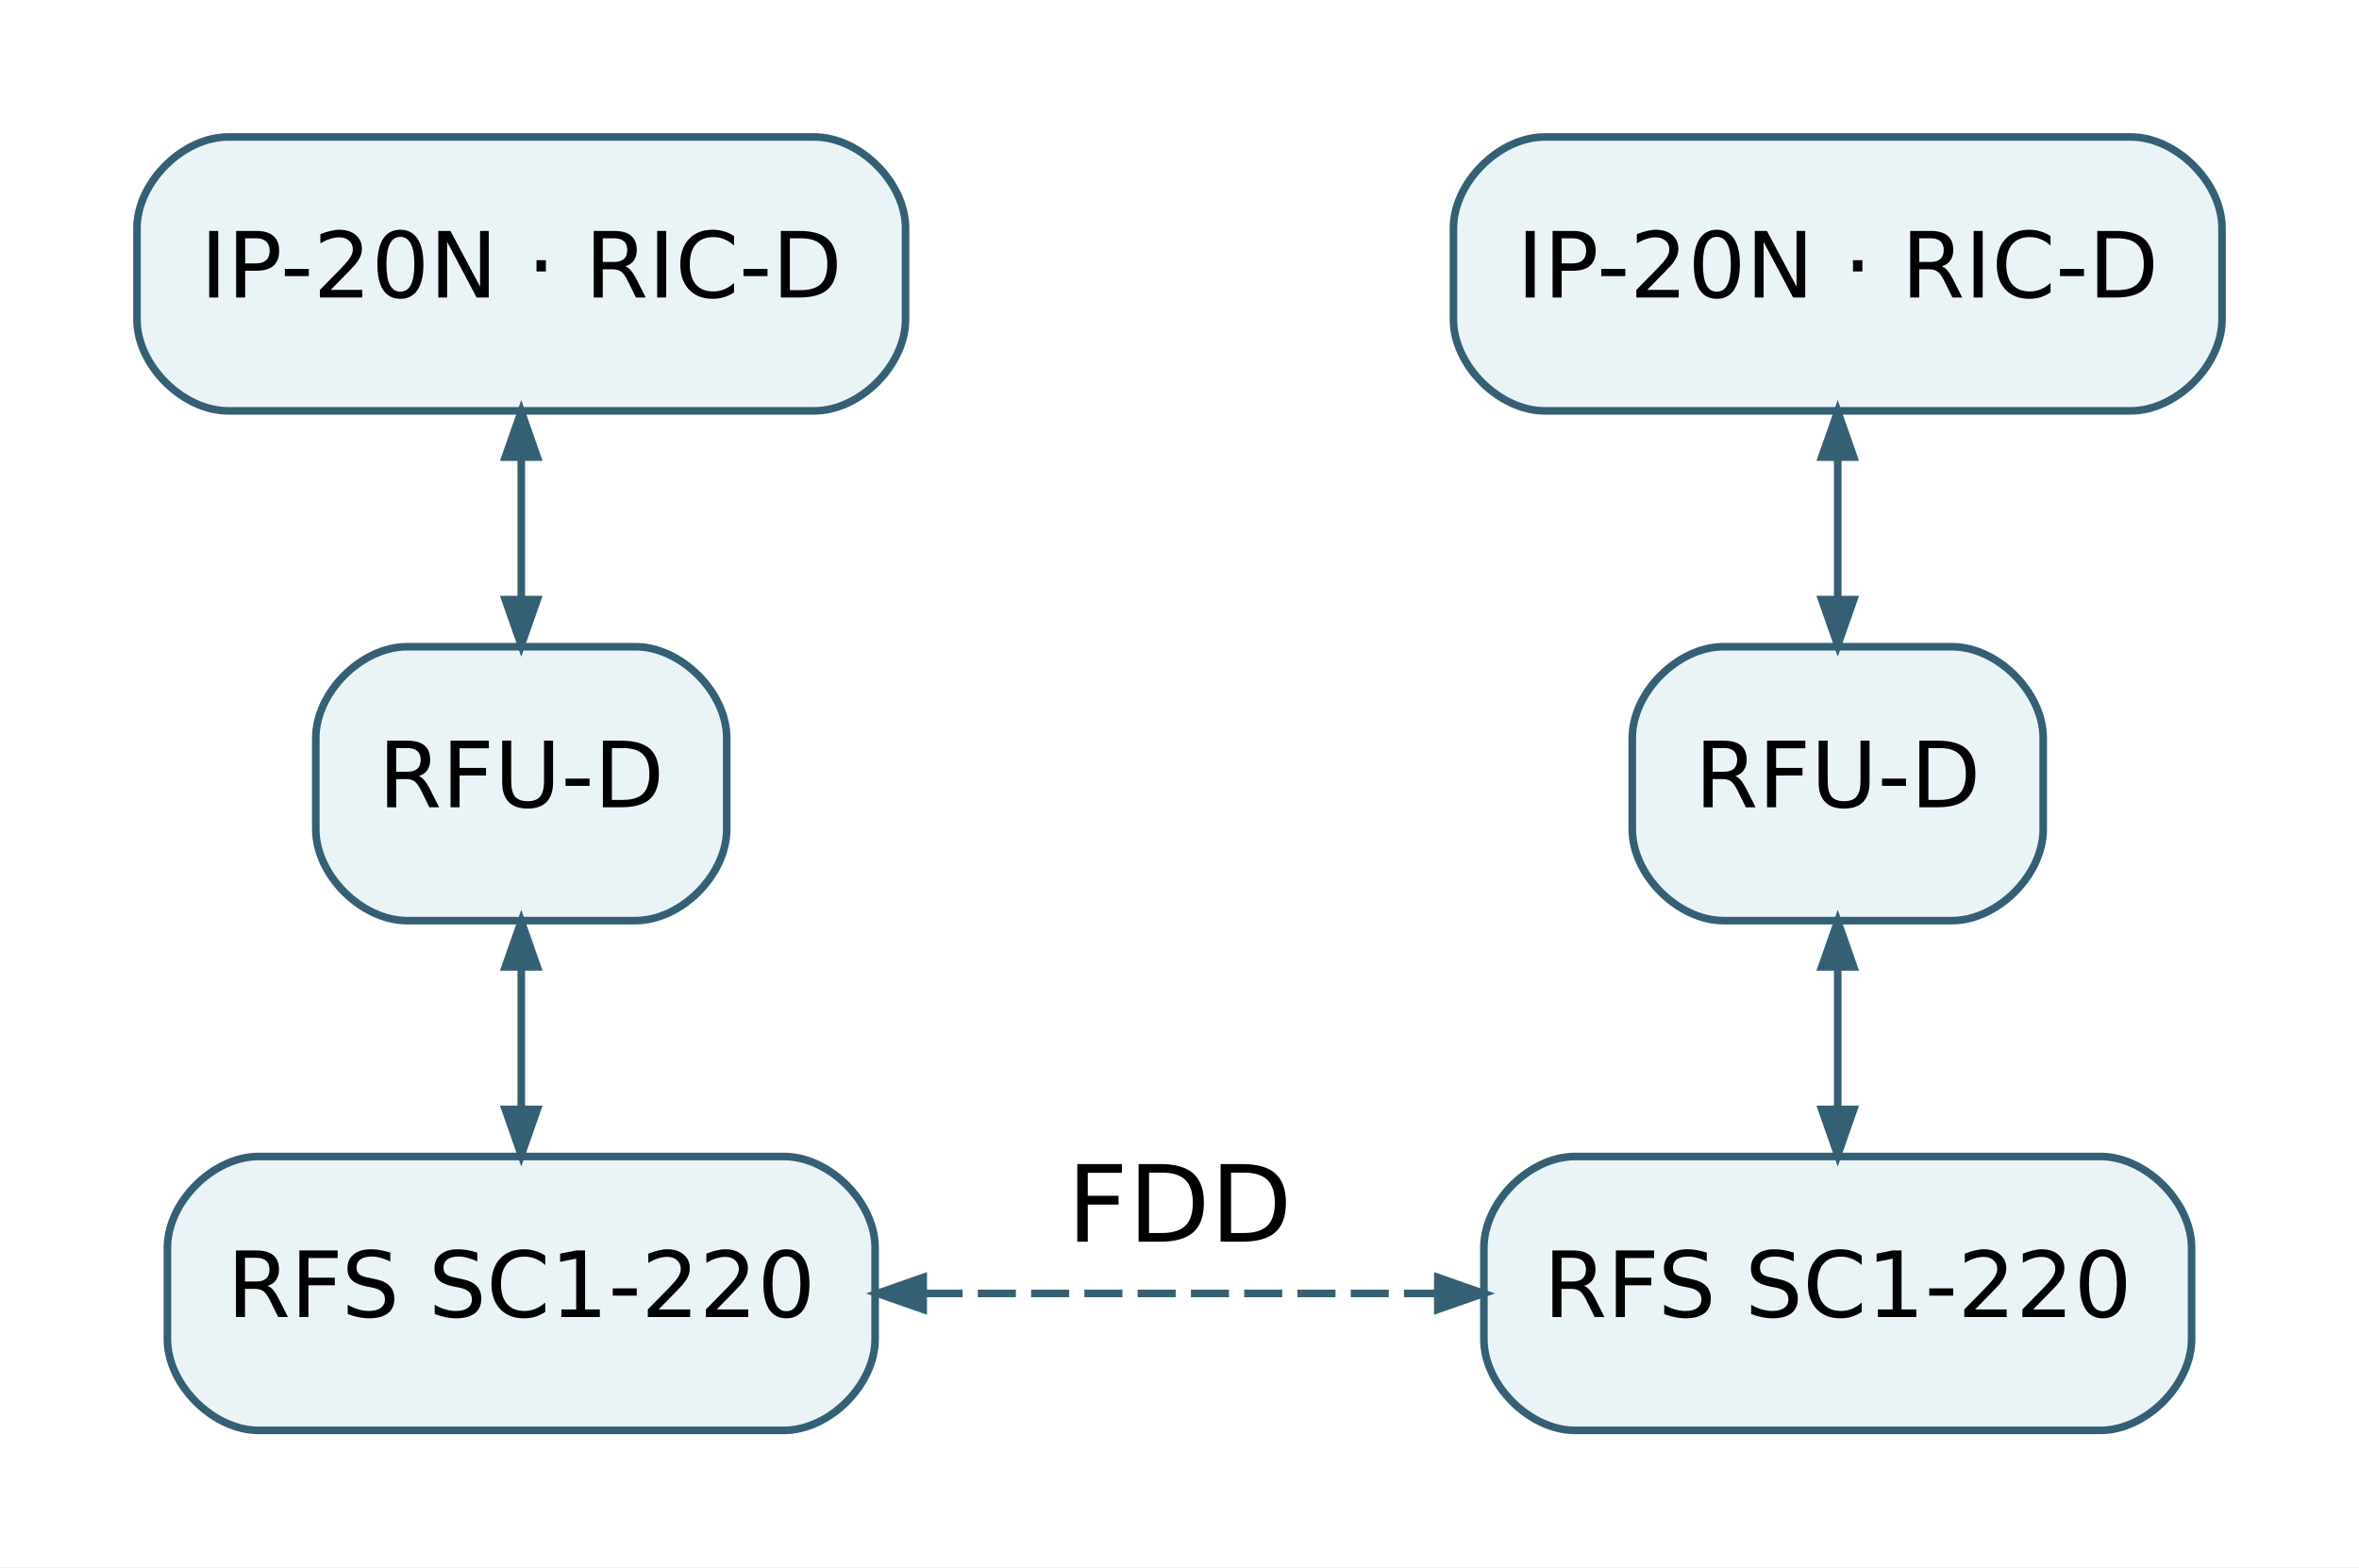
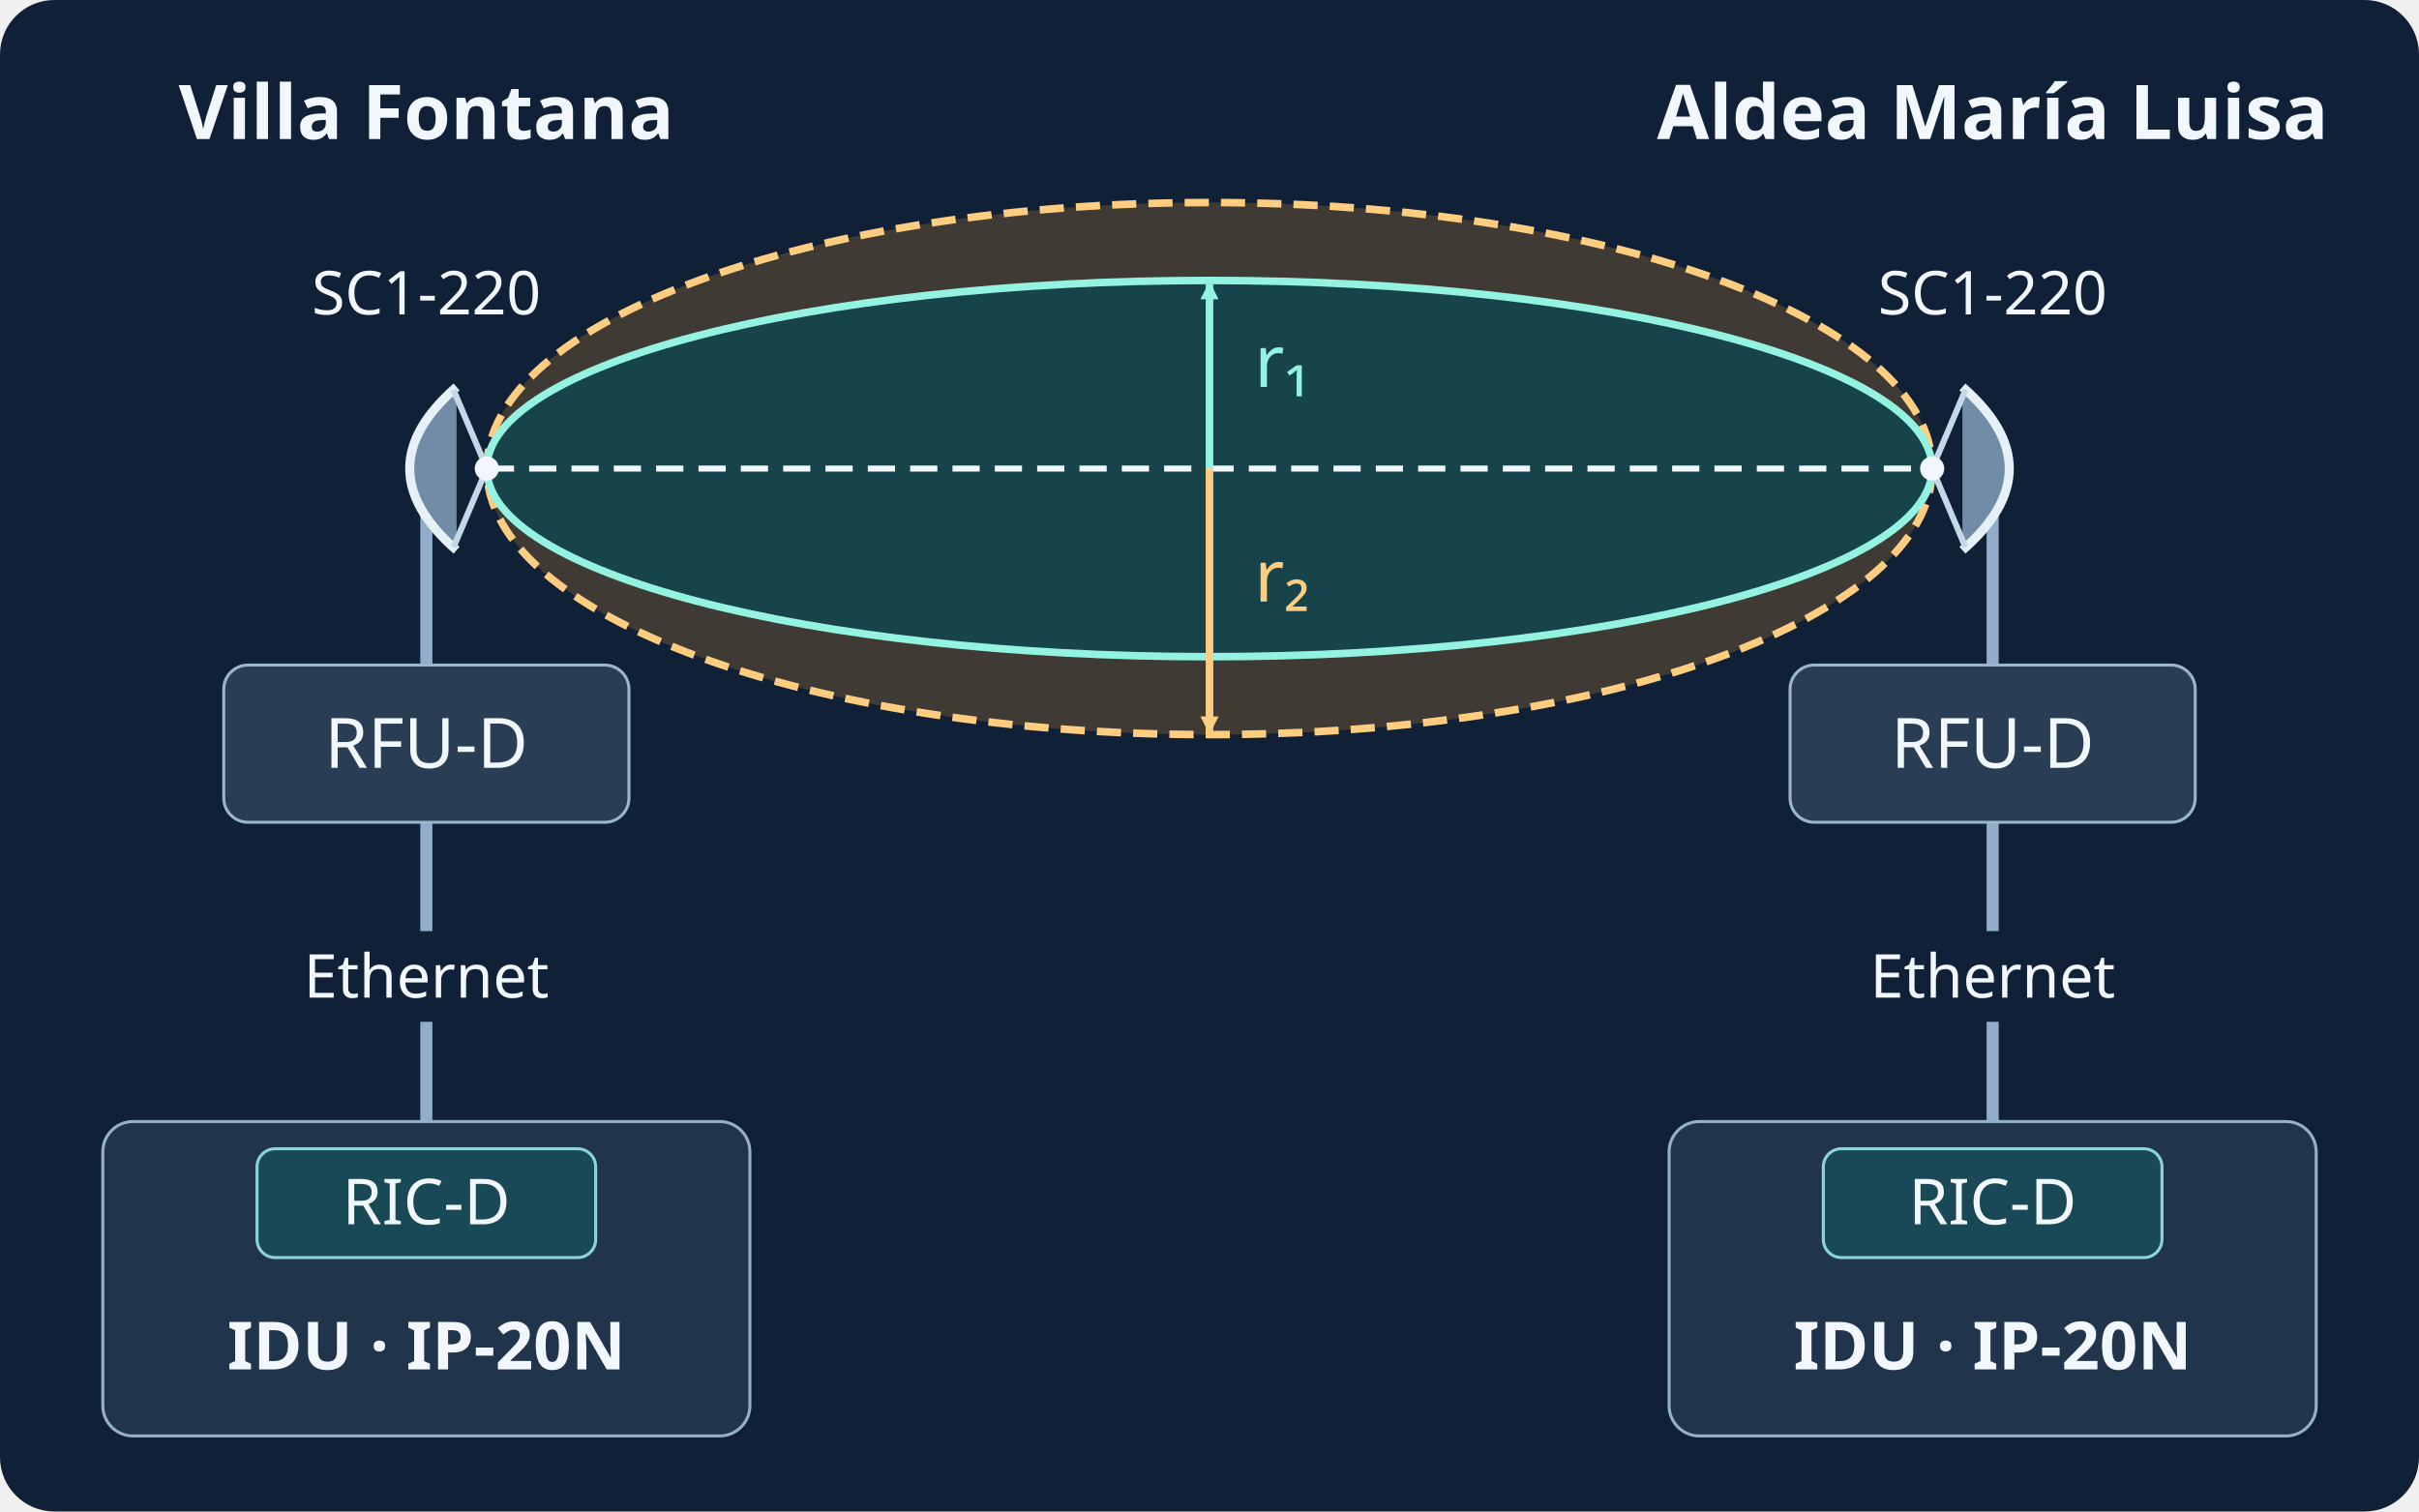
- <svg xmlns="http://www.w3.org/2000/svg" width="310pt" height="206pt" viewBox="0.00 0.00 310.00 206.00">
-   <g id="graph0" class="graph" transform="scale(1 1) rotate(0) translate(18 188)">
-     <polygon fill="white" stroke="transparent" points="-18,18 -18,-188 292,-188 292,18 -18,18" />
-     <g id="node1" class="node">
-       <path fill="#eaf4f7" stroke="#356074" d="M89,-170C89,-170 12,-170 12,-170 6,-170 0,-164 0,-158 0,-158 0,-146 0,-146 0,-140 6,-134 12,-134 12,-134 89,-134 89,-134 95,-134 101,-140 101,-146 101,-146 101,-158 101,-158 101,-164 95,-170 89,-170" />
-       <text text-anchor="middle" x="50.5" y="-148.9" font-family="DejaVu Sans" font-size="12.00">IP-20N · RIC-D</text>
+ <svg xmlns="http://www.w3.org/2000/svg" width="800" height="500" viewBox="0 0 800 500" role="img" aria-labelledby="title desc">
+   <defs>
+     <marker id="tip1" markerWidth="6" markerHeight="6" refX="5" refY="3" orient="auto" markerUnits="userSpaceOnUse">
+       <path d="M0 0L6 3L0 6Z" fill="#94f3e0" />
+     </marker>
+     <marker id="tip2" markerWidth="6" markerHeight="6" refX="5" refY="3" orient="auto" markerUnits="userSpaceOnUse">
+       <path d="M0 0L6 3L0 6Z" fill="#ffcd80" />
+     </marker>
+   </defs>
+   <rect width="800" height="500" rx="18" fill="#102137" />
+   <g font-family="system-ui, sans-serif" fill="#f1f7fc" text-anchor="middle">
+     <text x="141" y="46" font-size="25" font-weight="650">Villa Fontana</text>
+     <text x="659" y="46" font-size="25" font-weight="650">Aldea María Luisa</text>
+     <ellipse cx="400" cy="155" rx="239" ry="88" fill="#403a34" stroke="#ffcd80" stroke-width="2.5" stroke-dasharray="8 4" />
+     <ellipse cx="400" cy="155" rx="239" ry="62.23" fill="#17434a" stroke="#94f3e0" stroke-width="2.5" />
+     <path d="M161 155H639" stroke="#f1f7fc" stroke-width="2" stroke-dasharray="9 5" />
+     <path d="M400 155V94" stroke="#94f3e0" stroke-width="2.5" marker-end="url(#tip1)" />
+     <path d="M400 155V242" stroke="#ffcd80" stroke-width="2.5" marker-end="url(#tip2)" />
+     <text x="424" y="128" font-size="24" fill="#94f3e0">r₁</text>
+     <text x="424" y="199" font-size="24" fill="#ffcd80">r₂</text>
+     <g transform="translate(141 0)">
+       <path d="M0 170V220M0 272V379" fill="none" stroke="#91adca" stroke-width="4" />
+       <g transform="translate(0 155) scale(1 1)">
+         <path d="M10 -27Q-21 0 10 27" fill="#708ca7" stroke="#e6f0f7" stroke-width="3" />
+         <path d="M9 -26L20 0L9 26" fill="none" stroke="#c5d8e7" stroke-width="2" />
+         <circle cx="20" r="4" fill="#f1f7fc" />
+       </g>
+       <text y="104" font-size="20">SC1-220</text>
+       <rect x="-67" y="220" width="134" height="52" rx="8" fill="#293e55" stroke="#9bb6c9" />
+       <text y="254" font-size="23">RFU-D</text>
+       <rect x="-56" y="308" width="112" height="30" rx="5" fill="#102137" />
+       <text y="330" font-size="20">Ethernet</text>
+       <rect x="-107" y="371" width="214" height="104" rx="10" fill="#20344b" stroke="#95b1c6" />
+       <rect x="-56" y="380" width="112" height="36" rx="6" fill="#194956" stroke="#8ed4d7" />
+       <text y="405" font-size="21">RIC-D</text>
+       <text y="453" font-size="22" font-weight="650">IDU · IP-20N</text>
    </g>
-     <g id="node2" class="node">
-       <path fill="#eaf4f7" stroke="#356074" d="M65.5,-103C65.5,-103 35.5,-103 35.5,-103 29.5,-103 23.5,-97 23.5,-91 23.5,-91 23.5,-79 23.5,-79 23.5,-73 29.5,-67 35.5,-67 35.5,-67 65.5,-67 65.5,-67 71.5,-67 77.5,-73 77.5,-79 77.5,-79 77.5,-91 77.5,-91 77.5,-97 71.5,-103 65.5,-103" />
-       <text text-anchor="middle" x="50.5" y="-81.9" font-family="DejaVu Sans" font-size="12.00">RFU-D</text>
-     </g>
-     <g id="edge1" class="edge">
-       <path fill="none" stroke="#356074" d="M50.5,-127.9C50.5,-121.92 50.5,-115.48 50.5,-109.48" />
-       <polygon fill="#356074" stroke="#356074" points="48.4,-127.92 50.5,-133.92 52.6,-127.92 48.4,-127.92" />
-       <polygon fill="#356074" stroke="#356074" points="52.6,-109.19 50.5,-103.19 48.4,-109.19 52.6,-109.19" />
-     </g>
-     <g id="node3" class="node">
-       <path fill="#eaf4f7" stroke="#356074" d="M85,-36C85,-36 16,-36 16,-36 10,-36 4,-30 4,-24 4,-24 4,-12 4,-12 4,-6 10,0 16,0 16,0 85,0 85,0 91,0 97,-6 97,-12 97,-12 97,-24 97,-24 97,-30 91,-36 85,-36" />
-       <text text-anchor="middle" x="50.5" y="-14.9" font-family="DejaVu Sans" font-size="12.00">RFS SC1-220</text>
-     </g>
-     <g id="edge2" class="edge">
-       <path fill="none" stroke="#356074" d="M50.5,-60.9C50.5,-54.92 50.5,-48.48 50.5,-42.48" />
-       <polygon fill="#356074" stroke="#356074" points="48.4,-60.92 50.5,-66.92 52.6,-60.92 48.4,-60.92" />
-       <polygon fill="#356074" stroke="#356074" points="52.6,-42.19 50.5,-36.19 48.4,-42.19 52.6,-42.19" />
-     </g>
-     <g id="node6" class="node">
-       <path fill="#eaf4f7" stroke="#356074" d="M258,-36C258,-36 189,-36 189,-36 183,-36 177,-30 177,-24 177,-24 177,-12 177,-12 177,-6 183,0 189,0 189,0 258,0 258,0 264,0 270,-6 270,-12 270,-12 270,-24 270,-24 270,-30 264,-36 258,-36" />
-       <text text-anchor="middle" x="223.5" y="-14.9" font-family="DejaVu Sans" font-size="12.00">RFS SC1-220</text>
-     </g>
-     <g id="edge5" class="edge">
-       <path fill="none" stroke="#356074" stroke-dasharray="5,2" d="M103.5,-18C124.85,-18 149.41,-18 170.73,-18" />
-       <polygon fill="#356074" stroke="#356074" points="103.32,-15.9 97.32,-18 103.32,-20.1 103.32,-15.9" />
-       <polygon fill="#356074" stroke="#356074" points="170.95,-20.1 176.95,-18 170.95,-15.9 170.95,-20.1" />
-       <text text-anchor="middle" x="137" y="-24.8" font-family="DejaVu Sans" font-size="14.00">  FDD  </text>
-     </g>
-     <g id="node4" class="node">
-       <path fill="#eaf4f7" stroke="#356074" d="M262,-170C262,-170 185,-170 185,-170 179,-170 173,-164 173,-158 173,-158 173,-146 173,-146 173,-140 179,-134 185,-134 185,-134 262,-134 262,-134 268,-134 274,-140 274,-146 274,-146 274,-158 274,-158 274,-164 268,-170 262,-170" />
-       <text text-anchor="middle" x="223.5" y="-148.9" font-family="DejaVu Sans" font-size="12.00">IP-20N · RIC-D</text>
-     </g>
-     <g id="node5" class="node">
-       <path fill="#eaf4f7" stroke="#356074" d="M238.5,-103C238.5,-103 208.5,-103 208.5,-103 202.5,-103 196.5,-97 196.5,-91 196.5,-91 196.5,-79 196.5,-79 196.5,-73 202.5,-67 208.5,-67 208.5,-67 238.5,-67 238.5,-67 244.5,-67 250.5,-73 250.5,-79 250.5,-79 250.5,-91 250.5,-91 250.5,-97 244.5,-103 238.5,-103" />
-       <text text-anchor="middle" x="223.5" y="-81.9" font-family="DejaVu Sans" font-size="12.00">RFU-D</text>
-     </g>
-     <g id="edge3" class="edge">
-       <path fill="none" stroke="#356074" d="M223.5,-127.9C223.5,-121.92 223.5,-115.48 223.5,-109.48" />
-       <polygon fill="#356074" stroke="#356074" points="221.4,-127.92 223.5,-133.92 225.6,-127.92 221.4,-127.92" />
-       <polygon fill="#356074" stroke="#356074" points="225.6,-109.19 223.5,-103.19 221.4,-109.19 225.6,-109.19" />
-     </g>
-     <g id="edge4" class="edge">
-       <path fill="none" stroke="#356074" d="M223.5,-60.9C223.5,-54.92 223.5,-48.48 223.5,-42.48" />
-       <polygon fill="#356074" stroke="#356074" points="221.4,-60.92 223.5,-66.92 225.6,-60.92 221.4,-60.92" />
-       <polygon fill="#356074" stroke="#356074" points="225.6,-42.19 223.5,-36.19 221.4,-42.19 225.6,-42.19" />
+     <g transform="translate(659 0)">
+       <path d="M0 170V220M0 272V379" fill="none" stroke="#91adca" stroke-width="4" />
+       <g transform="translate(0 155) scale(-1 1)">
+         <path d="M10 -27Q-21 0 10 27" fill="#708ca7" stroke="#e6f0f7" stroke-width="3" />
+         <path d="M9 -26L20 0L9 26" fill="none" stroke="#c5d8e7" stroke-width="2" />
+         <circle cx="20" r="4" fill="#f1f7fc" />
+       </g>
+       <text y="104" font-size="20">SC1-220</text>
+       <rect x="-67" y="220" width="134" height="52" rx="8" fill="#293e55" stroke="#9bb6c9" />
+       <text y="254" font-size="23">RFU-D</text>
+       <rect x="-56" y="308" width="112" height="30" rx="5" fill="#102137" />
+       <text y="330" font-size="20">Ethernet</text>
+       <rect x="-107" y="371" width="214" height="104" rx="10" fill="#20344b" stroke="#95b1c6" />
+       <rect x="-56" y="380" width="112" height="36" rx="6" fill="#194956" stroke="#8ed4d7" />
+       <text y="405" font-size="21">RIC-D</text>
+       <text y="453" font-size="22" font-weight="650">IDU · IP-20N</text>
    </g>
  </g>
</svg>
